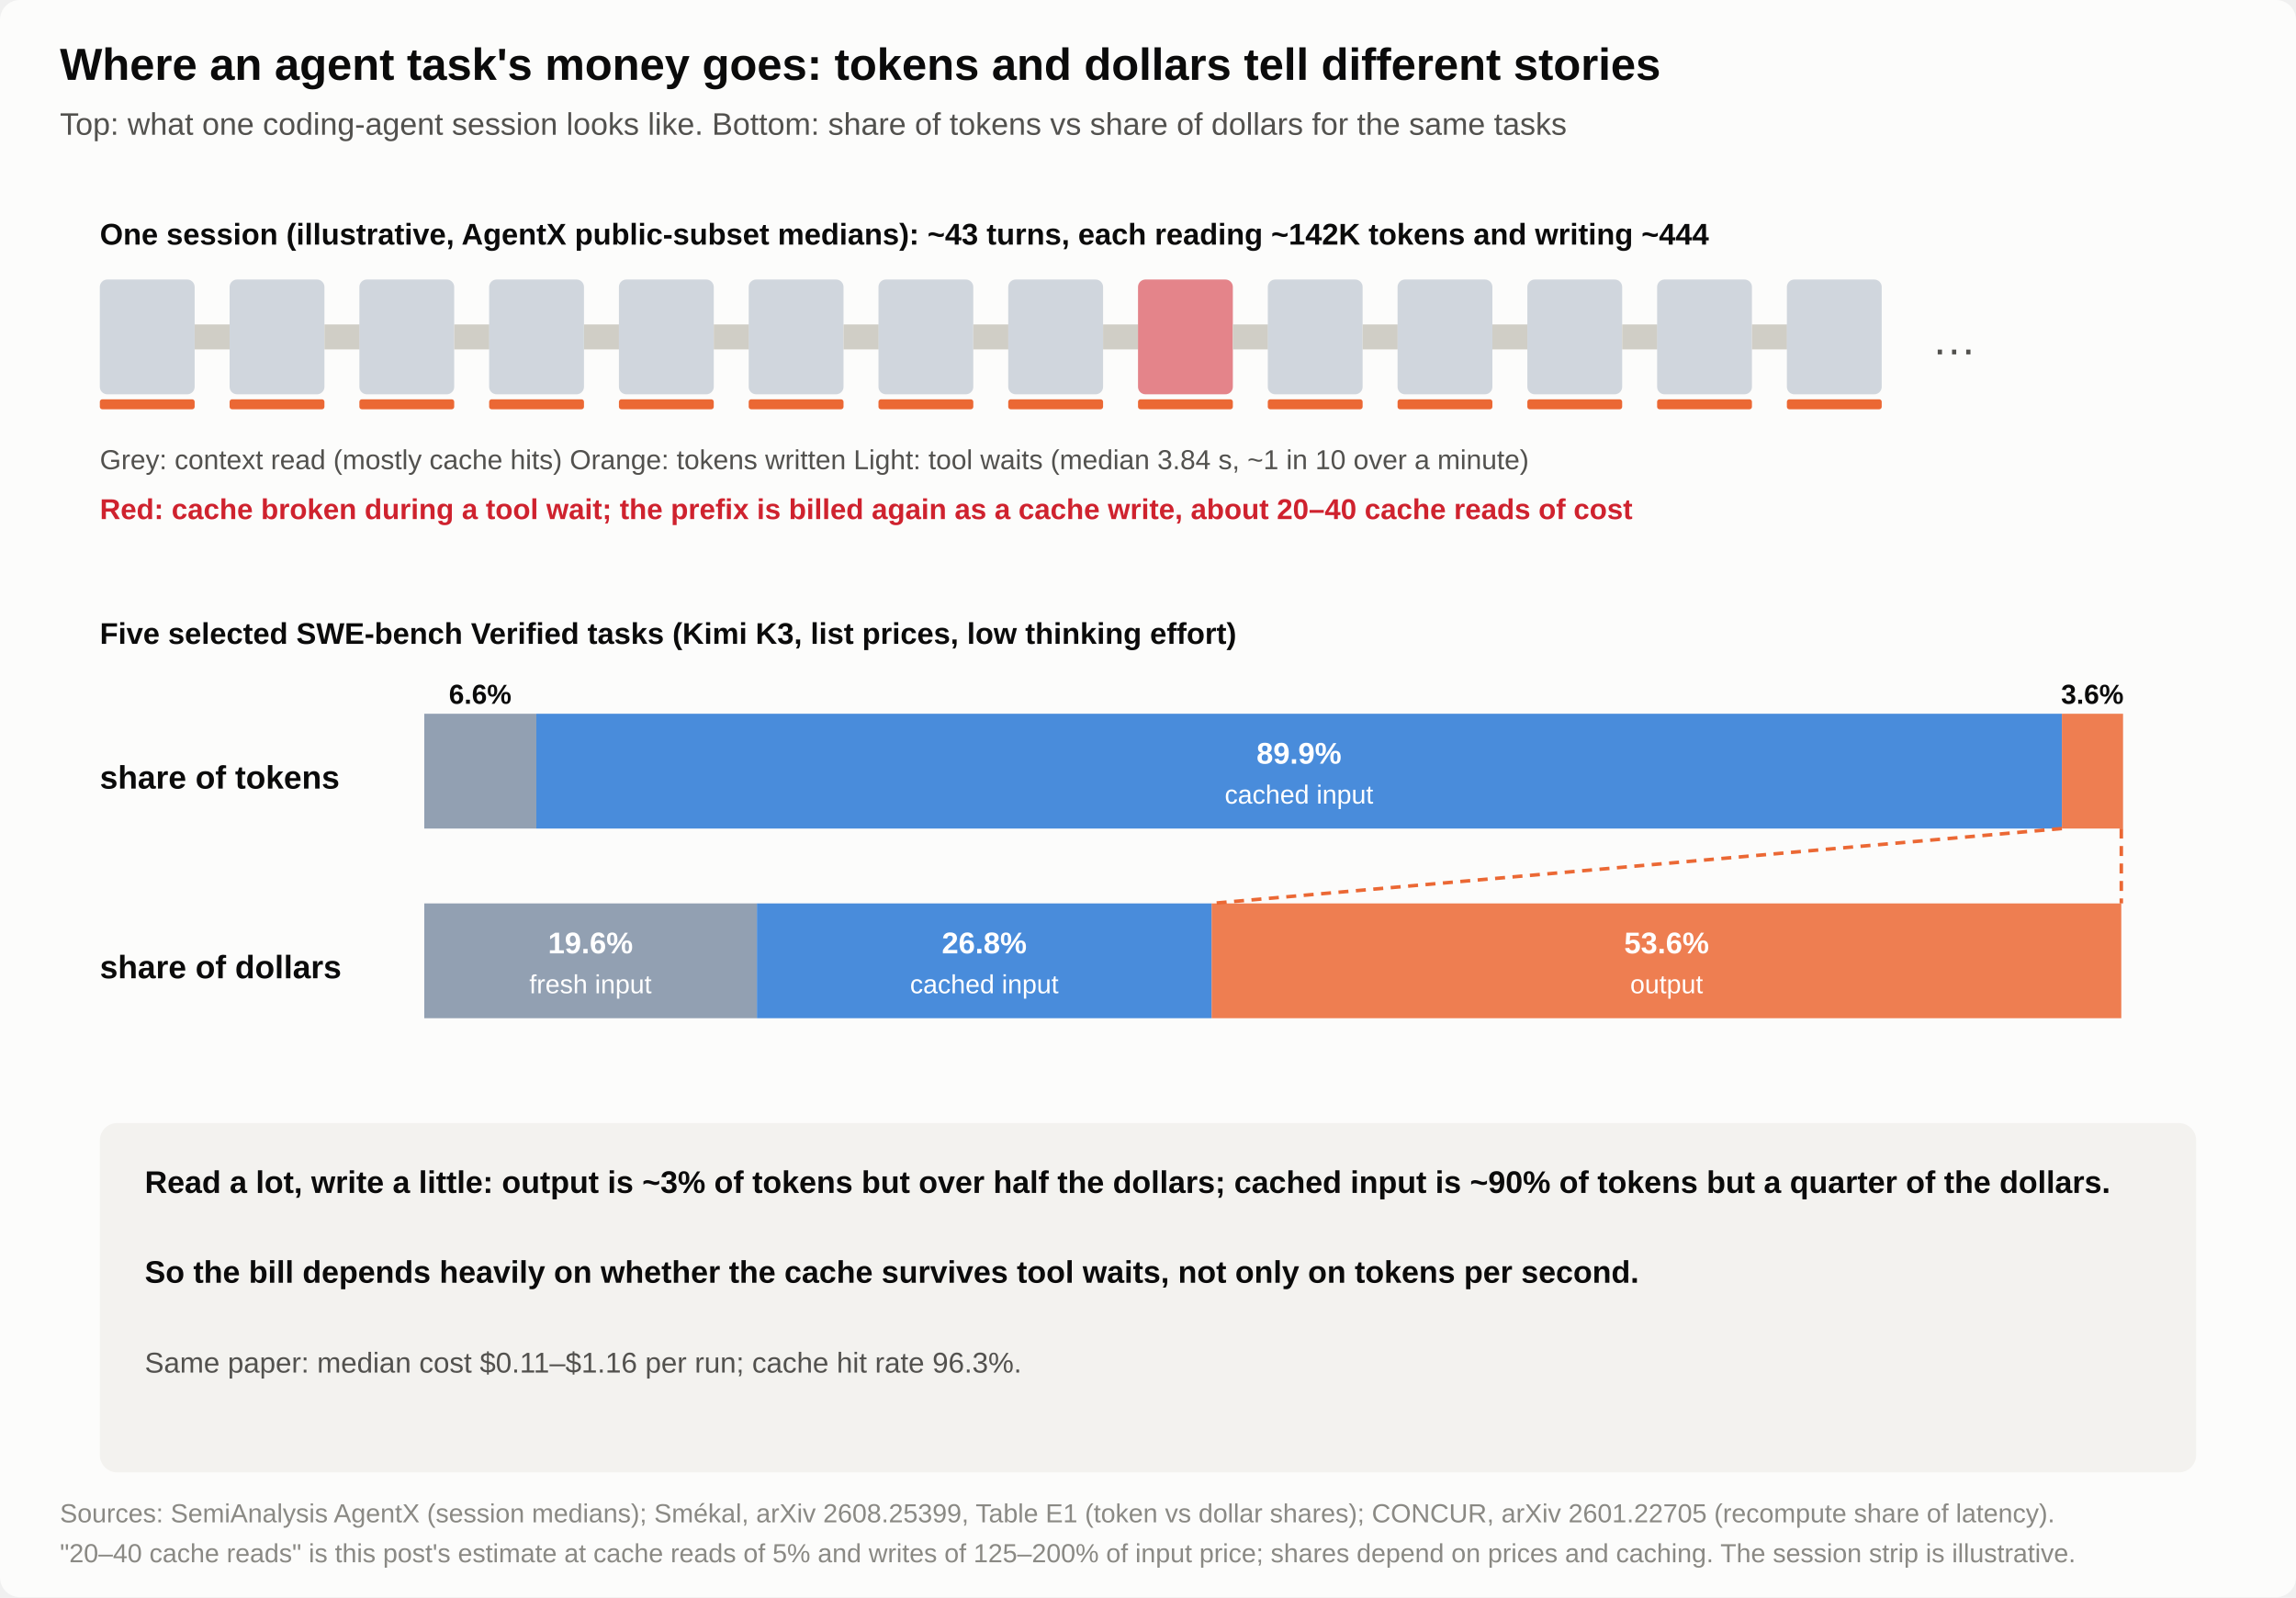
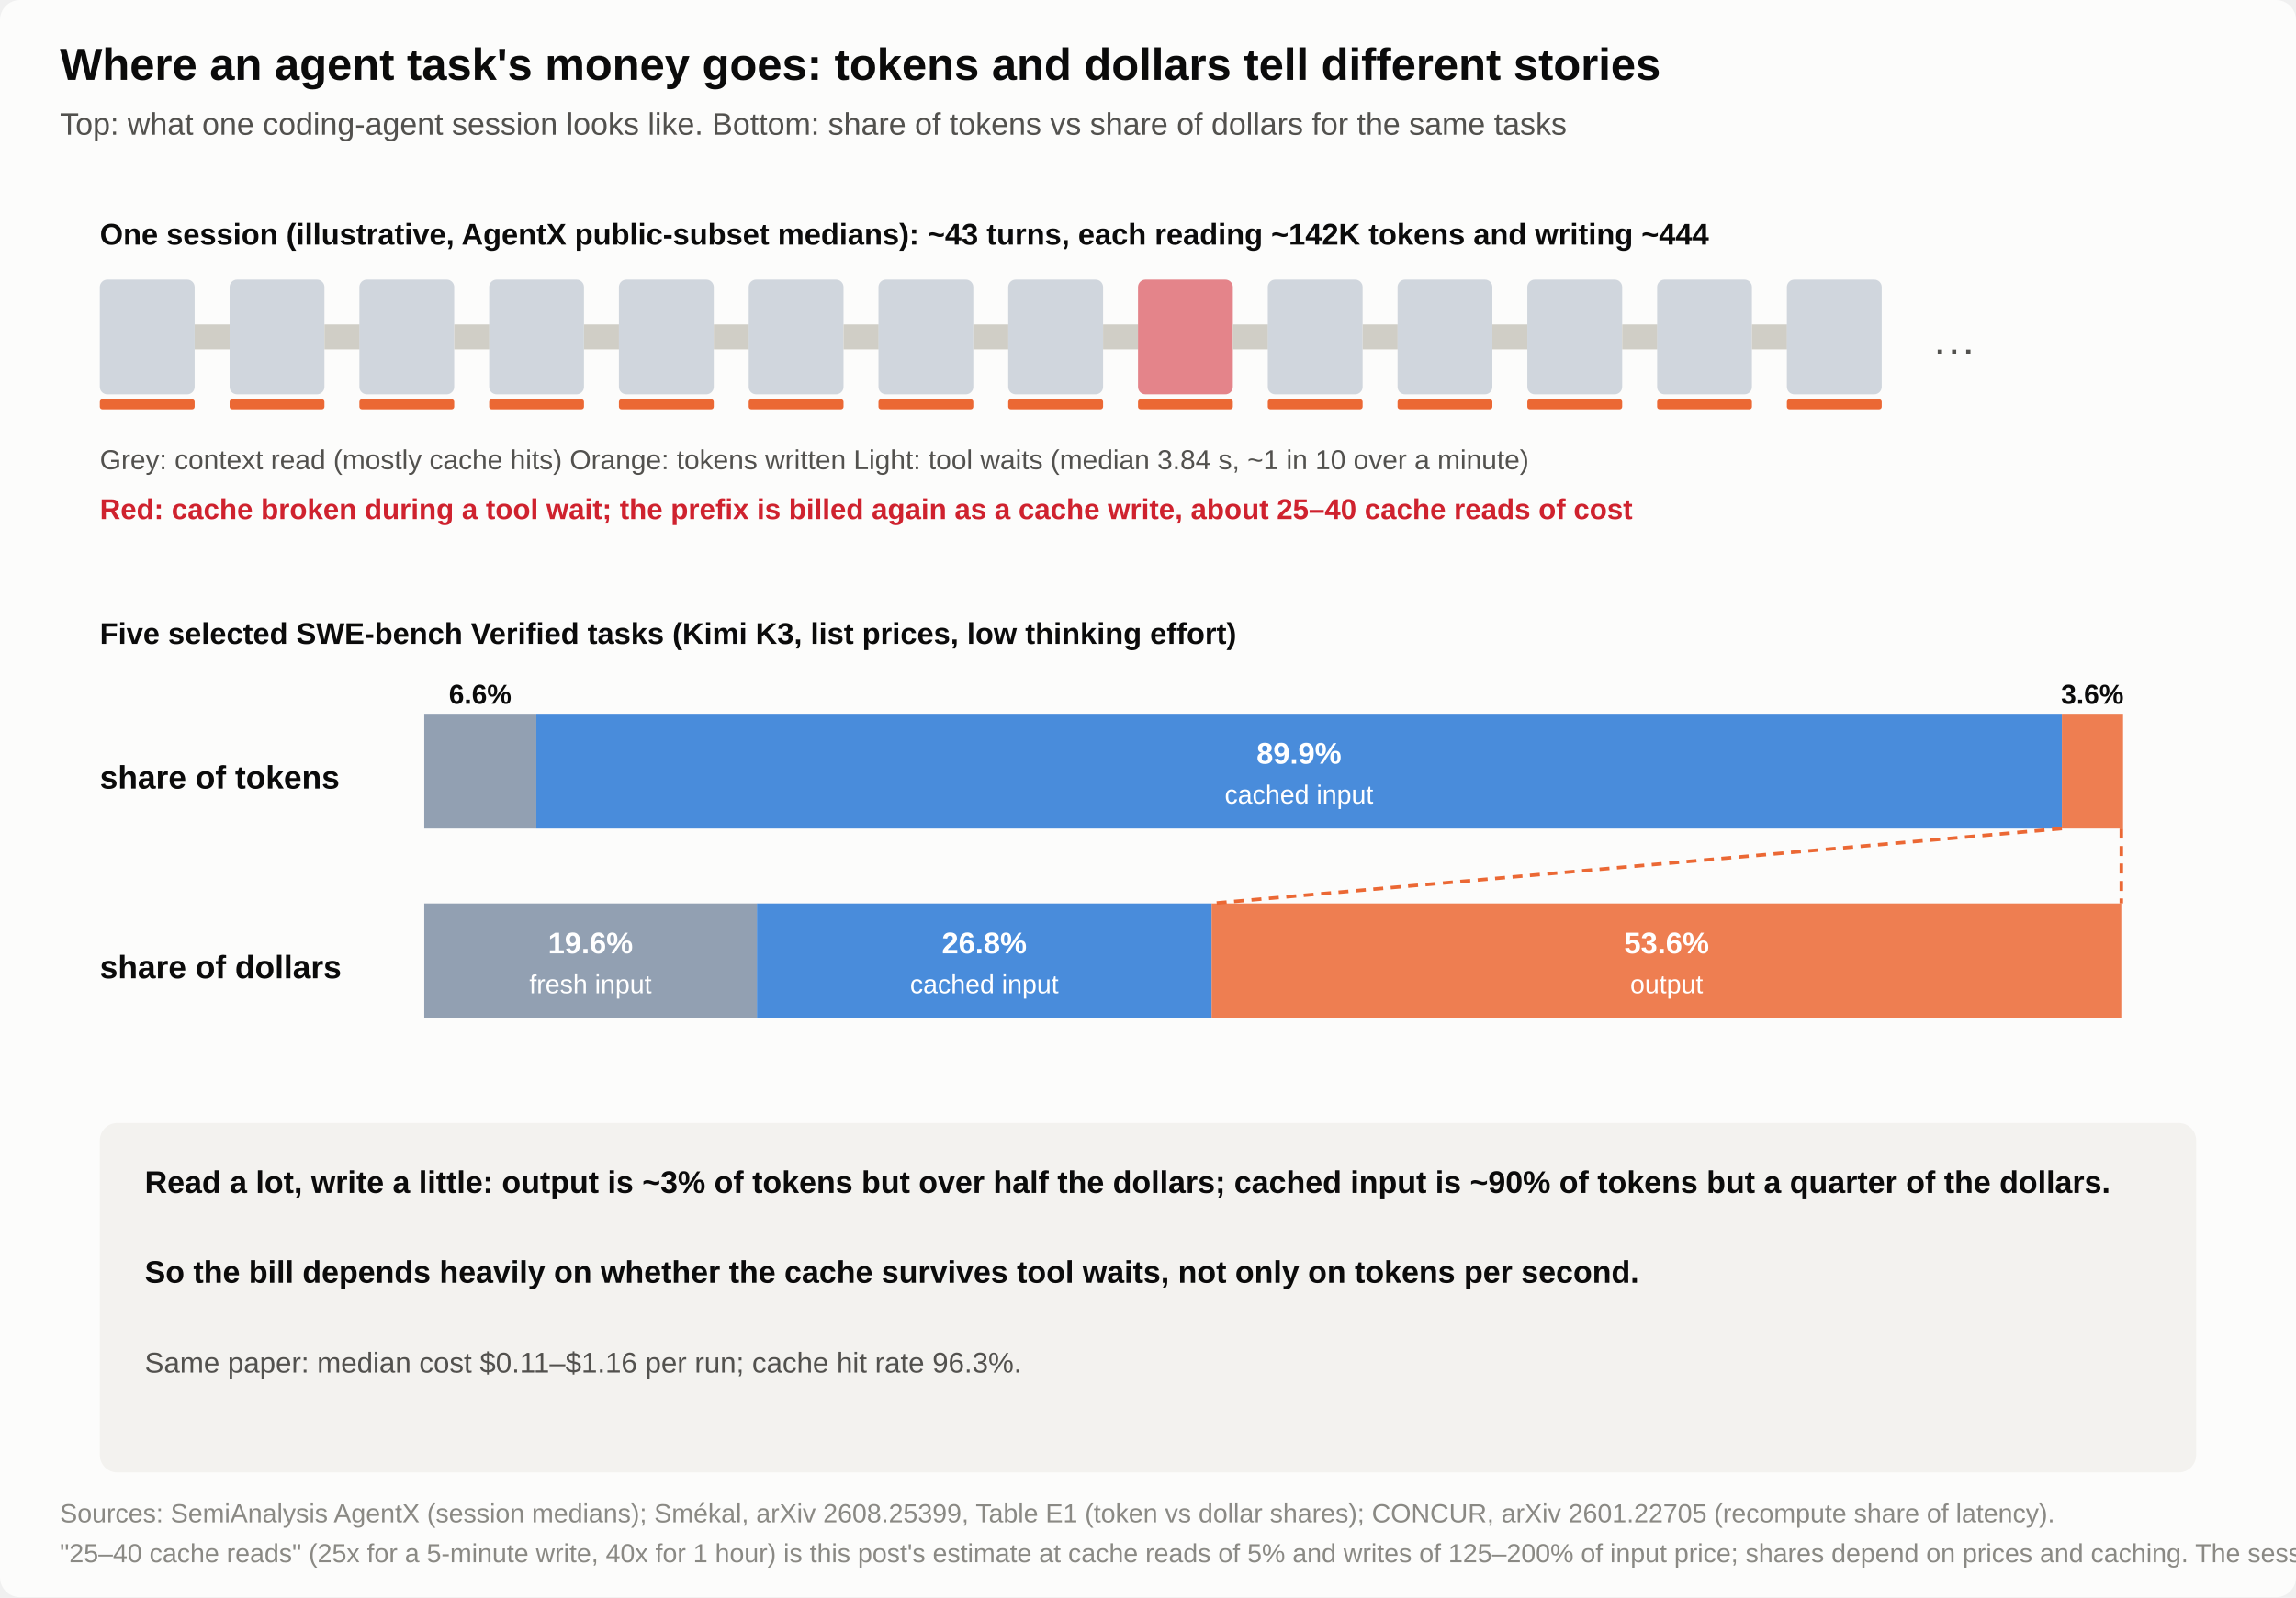
<svg xmlns="http://www.w3.org/2000/svg" viewBox="0 0 920 640" class="s" role="img" aria-label="Where an agent task's money goes: tokens and dollars tell different stories">
  <style>
.s{font-family:-apple-system,"Segoe UI","PingFang SC","Noto Sans SC","Helvetica Neue",Arial,sans-serif}
.bg{fill:#fcfcfb}.t1{fill:#0b0b0b}.t2{fill:#52514e}.t3{fill:#8a8984}.w{fill:#ffffff}
.ln{stroke:#9b9a95;stroke-width:1.3;fill:none}.lnd{stroke:#9b9a95;stroke-width:1.2;fill:none;stroke-dasharray:4 3}
.box{fill:#fcfcfb;stroke:#9b9a95;stroke-width:1.2}.soft{fill:#f3f2ef}.lane{fill:#f3f2ef}
.m1{fill:#2a78d6}.m2{fill:#eb6834}.m3{fill:#1baf7a}.m4{fill:#8a63d2}.m5{fill:#7f8fa6}.m6{fill:#b5b0a2}
.b1{fill:#2a78d6;fill-opacity:.12;stroke:#2a78d6;stroke-width:1.3}.b2{fill:#eb6834;fill-opacity:.12;stroke:#eb6834;stroke-width:1.3}
.b3{fill:#1baf7a;fill-opacity:.12;stroke:#1baf7a;stroke-width:1.3}.b5{fill:#7f8fa6;fill-opacity:.12;stroke:#7f8fa6;stroke-width:1.3}
.ah{fill:#9b9a95}.yr{stroke:#e3e1da;stroke-width:1}.hl{fill:#eb6834;fill-opacity:.07}
@media (prefers-color-scheme:dark){.bg,.box{fill:#1a1a19}.t1{fill:#f0efec}.t2{fill:#c3c2b7}.t3{fill:#8f8e88}.soft,.lane{fill:#242422}
.ln,.lnd,.box{stroke:#6d6c66}.ah{fill:#6d6c66}.yr{stroke:#2e2e2b}.m1{fill:#3987e5}.m2{fill:#d95926}.hl{fill:#d95926;fill-opacity:.10}}
</style>
  <defs>
    <marker id="ar" viewBox="0 0 10 10" refX="9" refY="5" markerWidth="7" markerHeight="7" orient="auto">
      <path class="ah" d="M0,0 L10,5 L0,10 z" />
    </marker>
  </defs>
  <rect class="bg" width="920" height="640" rx="8" />
  <text class="t1" x="24" y="32" font-size="18" font-weight="600">Where an agent task's money goes: tokens and dollars tell different stories</text>
  <text class="t2" x="24" y="54" font-size="12.5">Top: what one coding-agent session looks like. Bottom: share of tokens vs share of dollars for the same tasks</text>
  <text class="t1" x="40.0" y="98.0" font-size="12" text-anchor="start" font-weight="700">One session (illustrative, AgentX public-subset medians): ~43 turns, each reading ~142K tokens and writing ~444</text>
  <rect x="40" y="112" width="38" height="46" rx="3" fill="#7f8fa6" fill-opacity="0.35" />
  <rect x="40" y="160" width="38" height="4" rx="1" fill="#eb6834" />
  <rect x="78" y="130" width="14" height="10" fill="#d0cec6" />
  <rect x="92" y="112" width="38" height="46" rx="3" fill="#7f8fa6" fill-opacity="0.35" />
  <rect x="92" y="160" width="38" height="4" rx="1" fill="#eb6834" />
  <rect x="130" y="130" width="14" height="10" fill="#d0cec6" />
  <rect x="144" y="112" width="38" height="46" rx="3" fill="#7f8fa6" fill-opacity="0.35" />
  <rect x="144" y="160" width="38" height="4" rx="1" fill="#eb6834" />
  <rect x="182" y="130" width="14" height="10" fill="#d0cec6" />
  <rect x="196" y="112" width="38" height="46" rx="3" fill="#7f8fa6" fill-opacity="0.35" />
  <rect x="196" y="160" width="38" height="4" rx="1" fill="#eb6834" />
  <rect x="234" y="130" width="14" height="10" fill="#d0cec6" />
  <rect x="248" y="112" width="38" height="46" rx="3" fill="#7f8fa6" fill-opacity="0.35" />
  <rect x="248" y="160" width="38" height="4" rx="1" fill="#eb6834" />
  <rect x="286" y="130" width="14" height="10" fill="#d0cec6" />
  <rect x="300" y="112" width="38" height="46" rx="3" fill="#7f8fa6" fill-opacity="0.35" />
  <rect x="300" y="160" width="38" height="4" rx="1" fill="#eb6834" />
  <rect x="338" y="130" width="14" height="10" fill="#d0cec6" />
  <rect x="352" y="112" width="38" height="46" rx="3" fill="#7f8fa6" fill-opacity="0.35" />
  <rect x="352" y="160" width="38" height="4" rx="1" fill="#eb6834" />
  <rect x="390" y="130" width="14" height="10" fill="#d0cec6" />
  <rect x="404" y="112" width="38" height="46" rx="3" fill="#7f8fa6" fill-opacity="0.35" />
  <rect x="404" y="160" width="38" height="4" rx="1" fill="#eb6834" />
  <rect x="442" y="130" width="14" height="10" fill="#d0cec6" />
  <rect x="456" y="112" width="38" height="46" rx="3" fill="#cf222e" fill-opacity="0.55" />
  <rect x="456" y="160" width="38" height="4" rx="1" fill="#eb6834" />
  <rect x="494" y="130" width="14" height="10" fill="#d0cec6" />
  <rect x="508" y="112" width="38" height="46" rx="3" fill="#7f8fa6" fill-opacity="0.35" />
  <rect x="508" y="160" width="38" height="4" rx="1" fill="#eb6834" />
  <rect x="546" y="130" width="14" height="10" fill="#d0cec6" />
  <rect x="560" y="112" width="38" height="46" rx="3" fill="#7f8fa6" fill-opacity="0.35" />
  <rect x="560" y="160" width="38" height="4" rx="1" fill="#eb6834" />
  <rect x="598" y="130" width="14" height="10" fill="#d0cec6" />
  <rect x="612" y="112" width="38" height="46" rx="3" fill="#7f8fa6" fill-opacity="0.35" />
  <rect x="612" y="160" width="38" height="4" rx="1" fill="#eb6834" />
  <rect x="650" y="130" width="14" height="10" fill="#d0cec6" />
  <rect x="664" y="112" width="38" height="46" rx="3" fill="#7f8fa6" fill-opacity="0.35" />
  <rect x="664" y="160" width="38" height="4" rx="1" fill="#eb6834" />
  <rect x="702" y="130" width="14" height="10" fill="#d0cec6" />
  <rect x="716" y="112" width="38" height="46" rx="3" fill="#7f8fa6" fill-opacity="0.35" />
  <rect x="716" y="160" width="38" height="4" rx="1" fill="#eb6834" />
  <text class="t2" x="774.0" y="142.0" font-size="18" text-anchor="start">…</text>
  <text class="t2" x="40.0" y="188.0" font-size="11" text-anchor="start">Grey: context read (mostly cache hits)  Orange: tokens written  Light: tool waits (median 3.84 s, ~1 in 10 over a minute)</text>
-   <text x="40" y="208" font-size="11.5" font-weight="700" fill="#cf222e">Red: cache broken during a tool wait; the prefix is billed again as a cache write, about 20–40 cache reads of cost</text>
+   <text x="40" y="208" font-size="11.5" font-weight="700" fill="#cf222e">Red: cache broken during a tool wait; the prefix is billed again as a cache write, about 25–40 cache reads of cost</text>
  <text class="t1" x="40.0" y="258.0" font-size="12" text-anchor="start" font-weight="700">Five selected SWE-bench Verified tasks (Kimi K3, list prices, low thinking effort)</text>
  <text class="t1" x="40.0" y="316.0" font-size="13" text-anchor="start" font-weight="700">share of tokens</text>
  <rect x="170.0" y="286" width="44.9" height="46" fill="#7f8fa6" fill-opacity=".85" />
  <text class="t1" x="192.4" y="282.0" font-size="11" text-anchor="middle" font-weight="700">6.6%</text>
  <rect x="214.9" y="286" width="611.3" height="46" fill="#2a78d6" fill-opacity=".85" />
  <text x="520.5" y="306" font-size="12" font-weight="700" fill="#fff" text-anchor="middle">89.9%</text>
  <text x="520.5" y="322" font-size="10.5" fill="#fff" text-anchor="middle">cached input</text>
  <rect x="826.2" y="286" width="24.5" height="46" fill="#eb6834" fill-opacity=".85" />
  <text class="t1" x="838.4" y="282.0" font-size="11" text-anchor="middle" font-weight="700">3.6%</text>
  <text class="t1" x="40.0" y="392.0" font-size="13" text-anchor="start" font-weight="700">share of dollars</text>
  <rect x="170.0" y="362" width="133.3" height="46" fill="#7f8fa6" fill-opacity=".85" />
  <text x="236.6" y="382" font-size="12" font-weight="700" fill="#fff" text-anchor="middle">19.6%</text>
  <text x="236.6" y="398" font-size="10.5" fill="#fff" text-anchor="middle">fresh input</text>
  <rect x="303.3" y="362" width="182.2" height="46" fill="#2a78d6" fill-opacity=".85" />
  <text x="394.4" y="382" font-size="12" font-weight="700" fill="#fff" text-anchor="middle">26.8%</text>
  <text x="394.4" y="398" font-size="10.5" fill="#fff" text-anchor="middle">cached input</text>
  <rect x="485.5" y="362" width="364.5" height="46" fill="#eb6834" fill-opacity=".85" />
  <text x="667.8" y="382" font-size="12" font-weight="700" fill="#fff" text-anchor="middle">53.6%</text>
  <text x="667.8" y="398" font-size="10.5" fill="#fff" text-anchor="middle">output</text>
  <path d="M826.2,332 L485.5,362" stroke="#eb6834" stroke-width="1.4" stroke-dasharray="4 3" fill="none" />
  <path d="M850.0,332 L850.0,362" stroke="#eb6834" stroke-width="1.4" stroke-dasharray="4 3" fill="none" />
  <rect class="soft" x="40.0" y="450.0" width="840.0" height="140.0" rx="7" />
  <text class="t1" x="58.0" y="478.0" font-size="12.5" text-anchor="start" font-weight="600">Read a lot, write a little: output is ~3% of tokens but over half the dollars; cached input is ~90% of tokens but a quarter of the dollars.</text>
  <text class="t1" x="58.0" y="514.0" font-size="12.5" text-anchor="start" font-weight="600">So the bill depends heavily on whether the cache survives tool waits, not only on tokens per second.</text>
  <text class="t2" x="58.0" y="550.0" font-size="11.5" text-anchor="start">Same paper: median cost $0.11–$1.16 per run; cache hit rate 96.3%.</text>
  <text class="t3" x="24.0" y="610.0" font-size="10.5" text-anchor="start">Sources: SemiAnalysis AgentX (session medians); Smékal, arXiv 2608.25399, Table E1 (token vs dollar shares); CONCUR, arXiv 2601.22705 (recompute share of latency).</text>
-   <text class="t3" x="24.0" y="626.0" font-size="10.5" text-anchor="start">"20–40 cache reads" is this post's estimate at cache reads of 5% and writes of 125–200% of input price; shares depend on prices and caching. The session strip is illustrative.</text>
+   <text class="t3" x="24.0" y="626.0" font-size="10.5" text-anchor="start">"25–40 cache reads" (25x for a 5-minute write, 40x for 1 hour) is this post's estimate at cache reads of 5% and writes of 125–200% of input price; shares depend on prices and caching. The session strip is illustrative.</text>
</svg>
